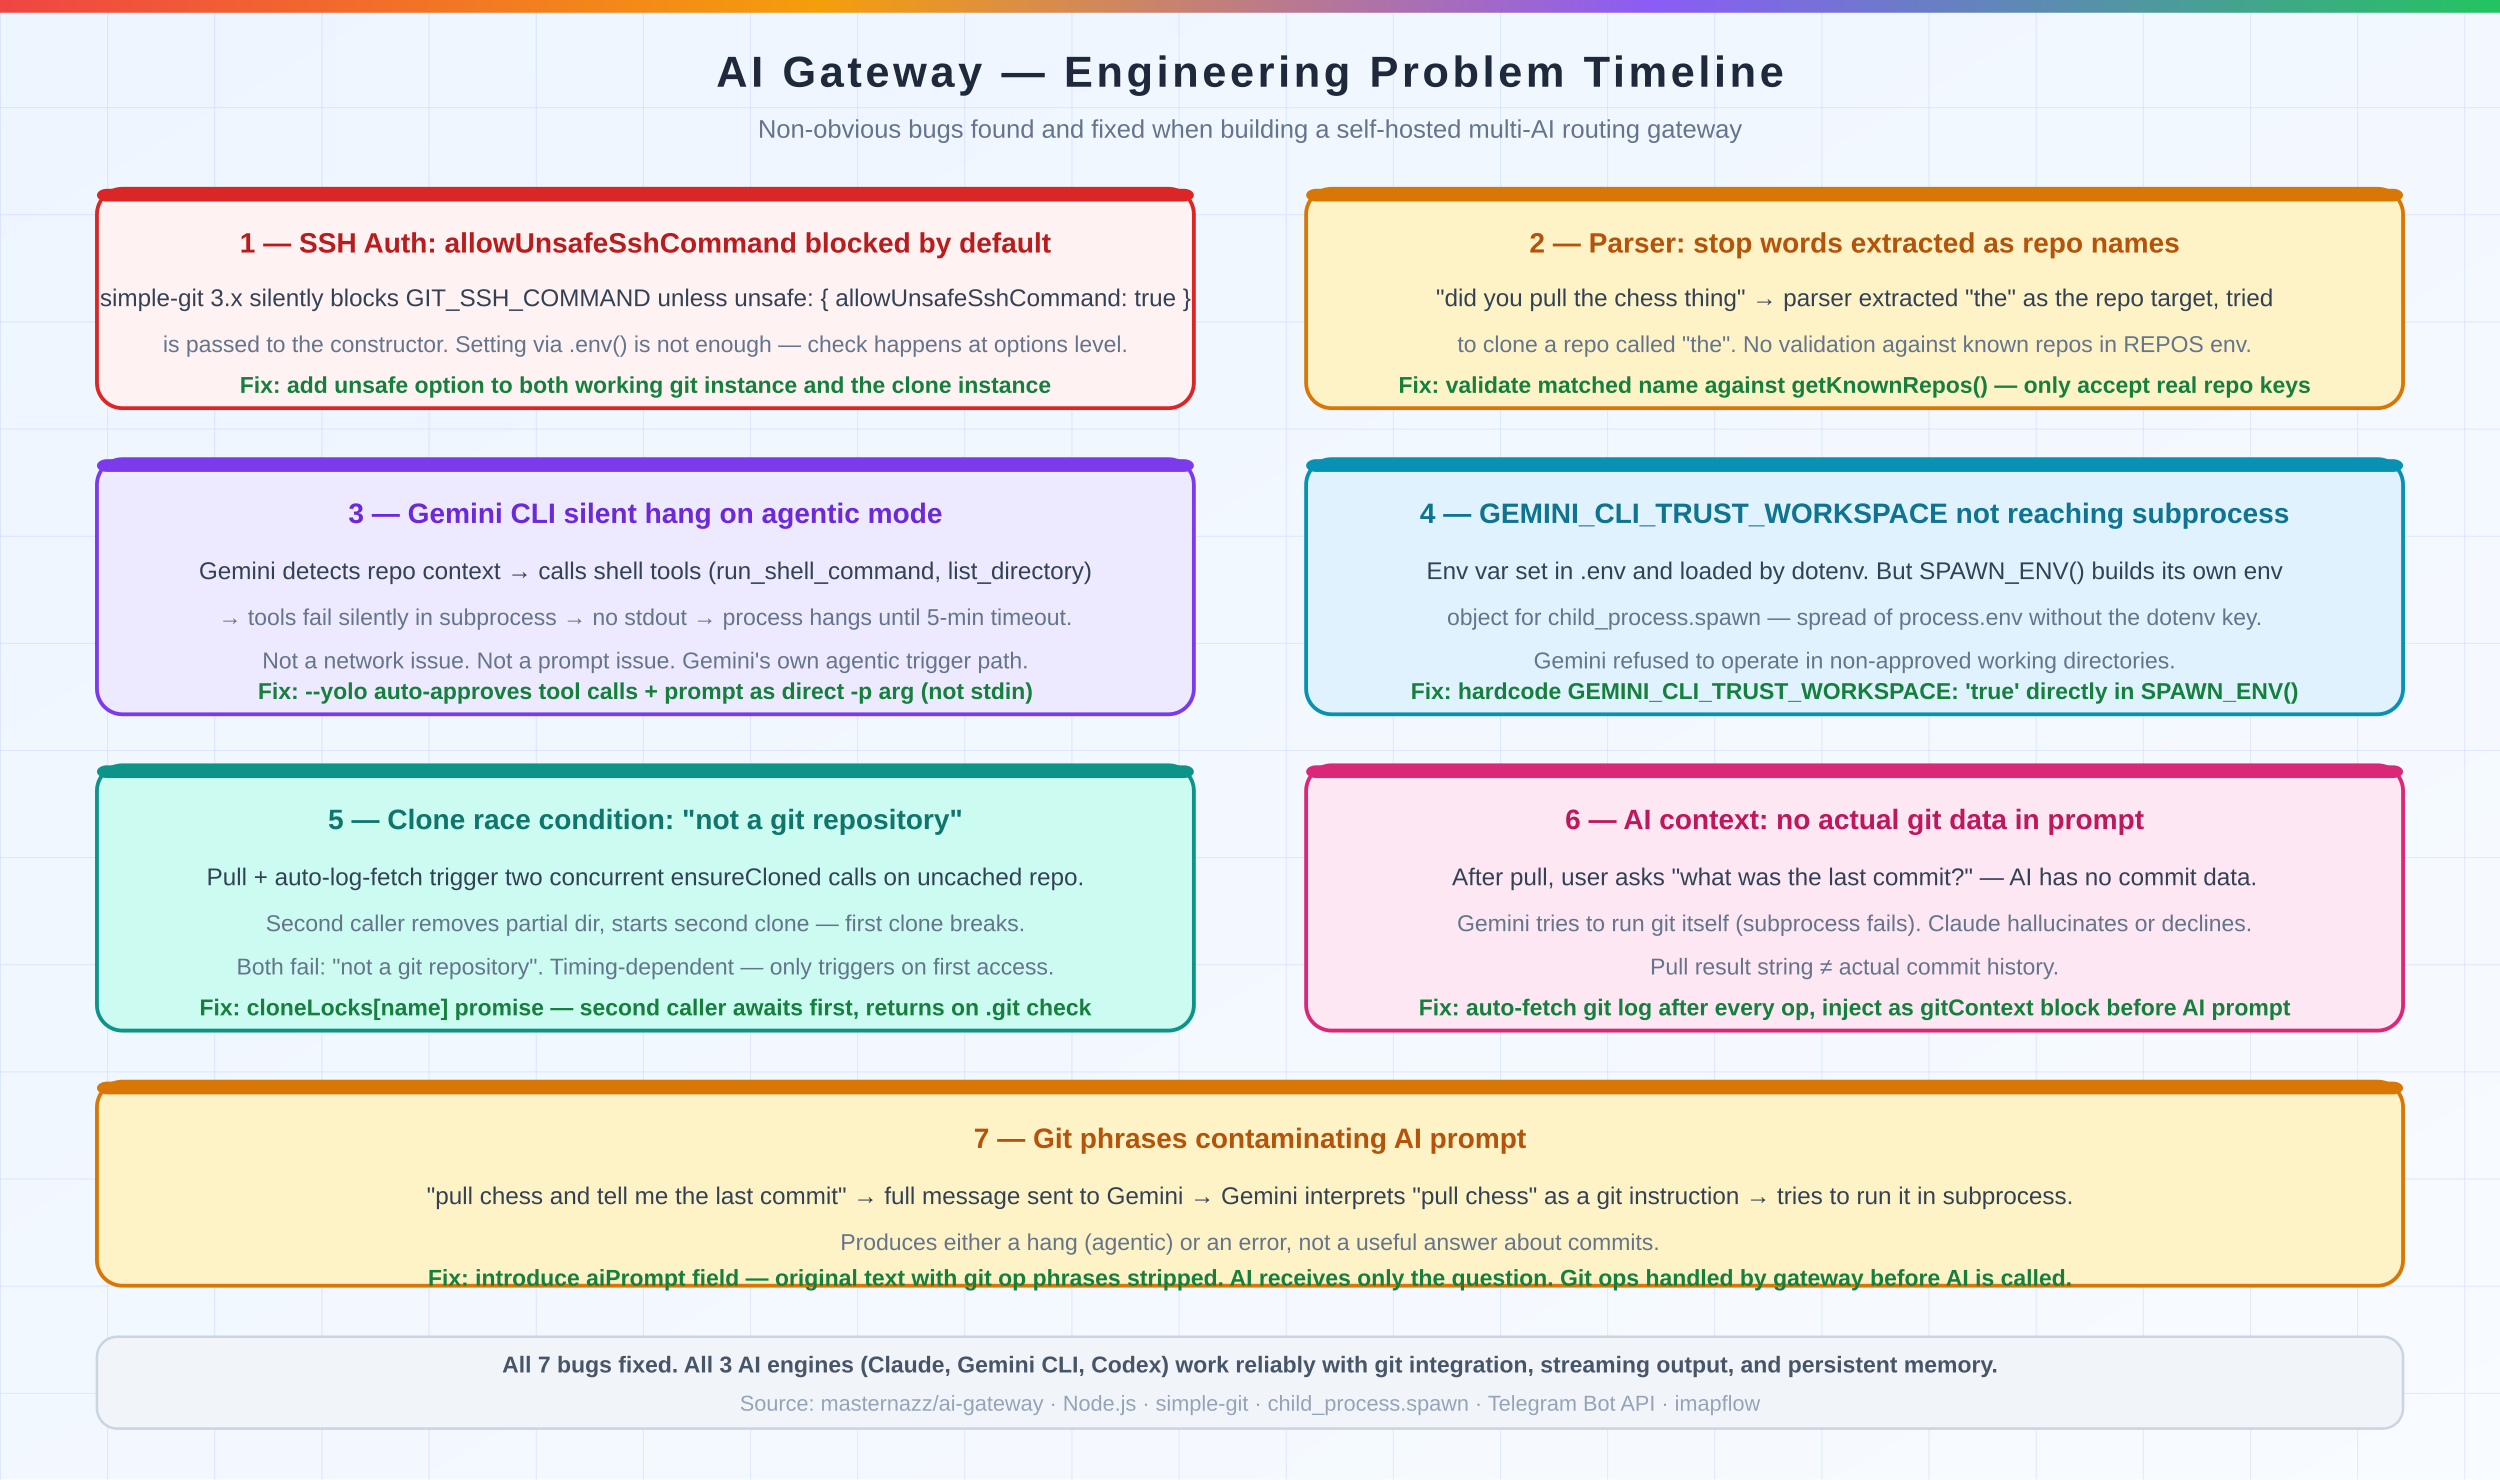
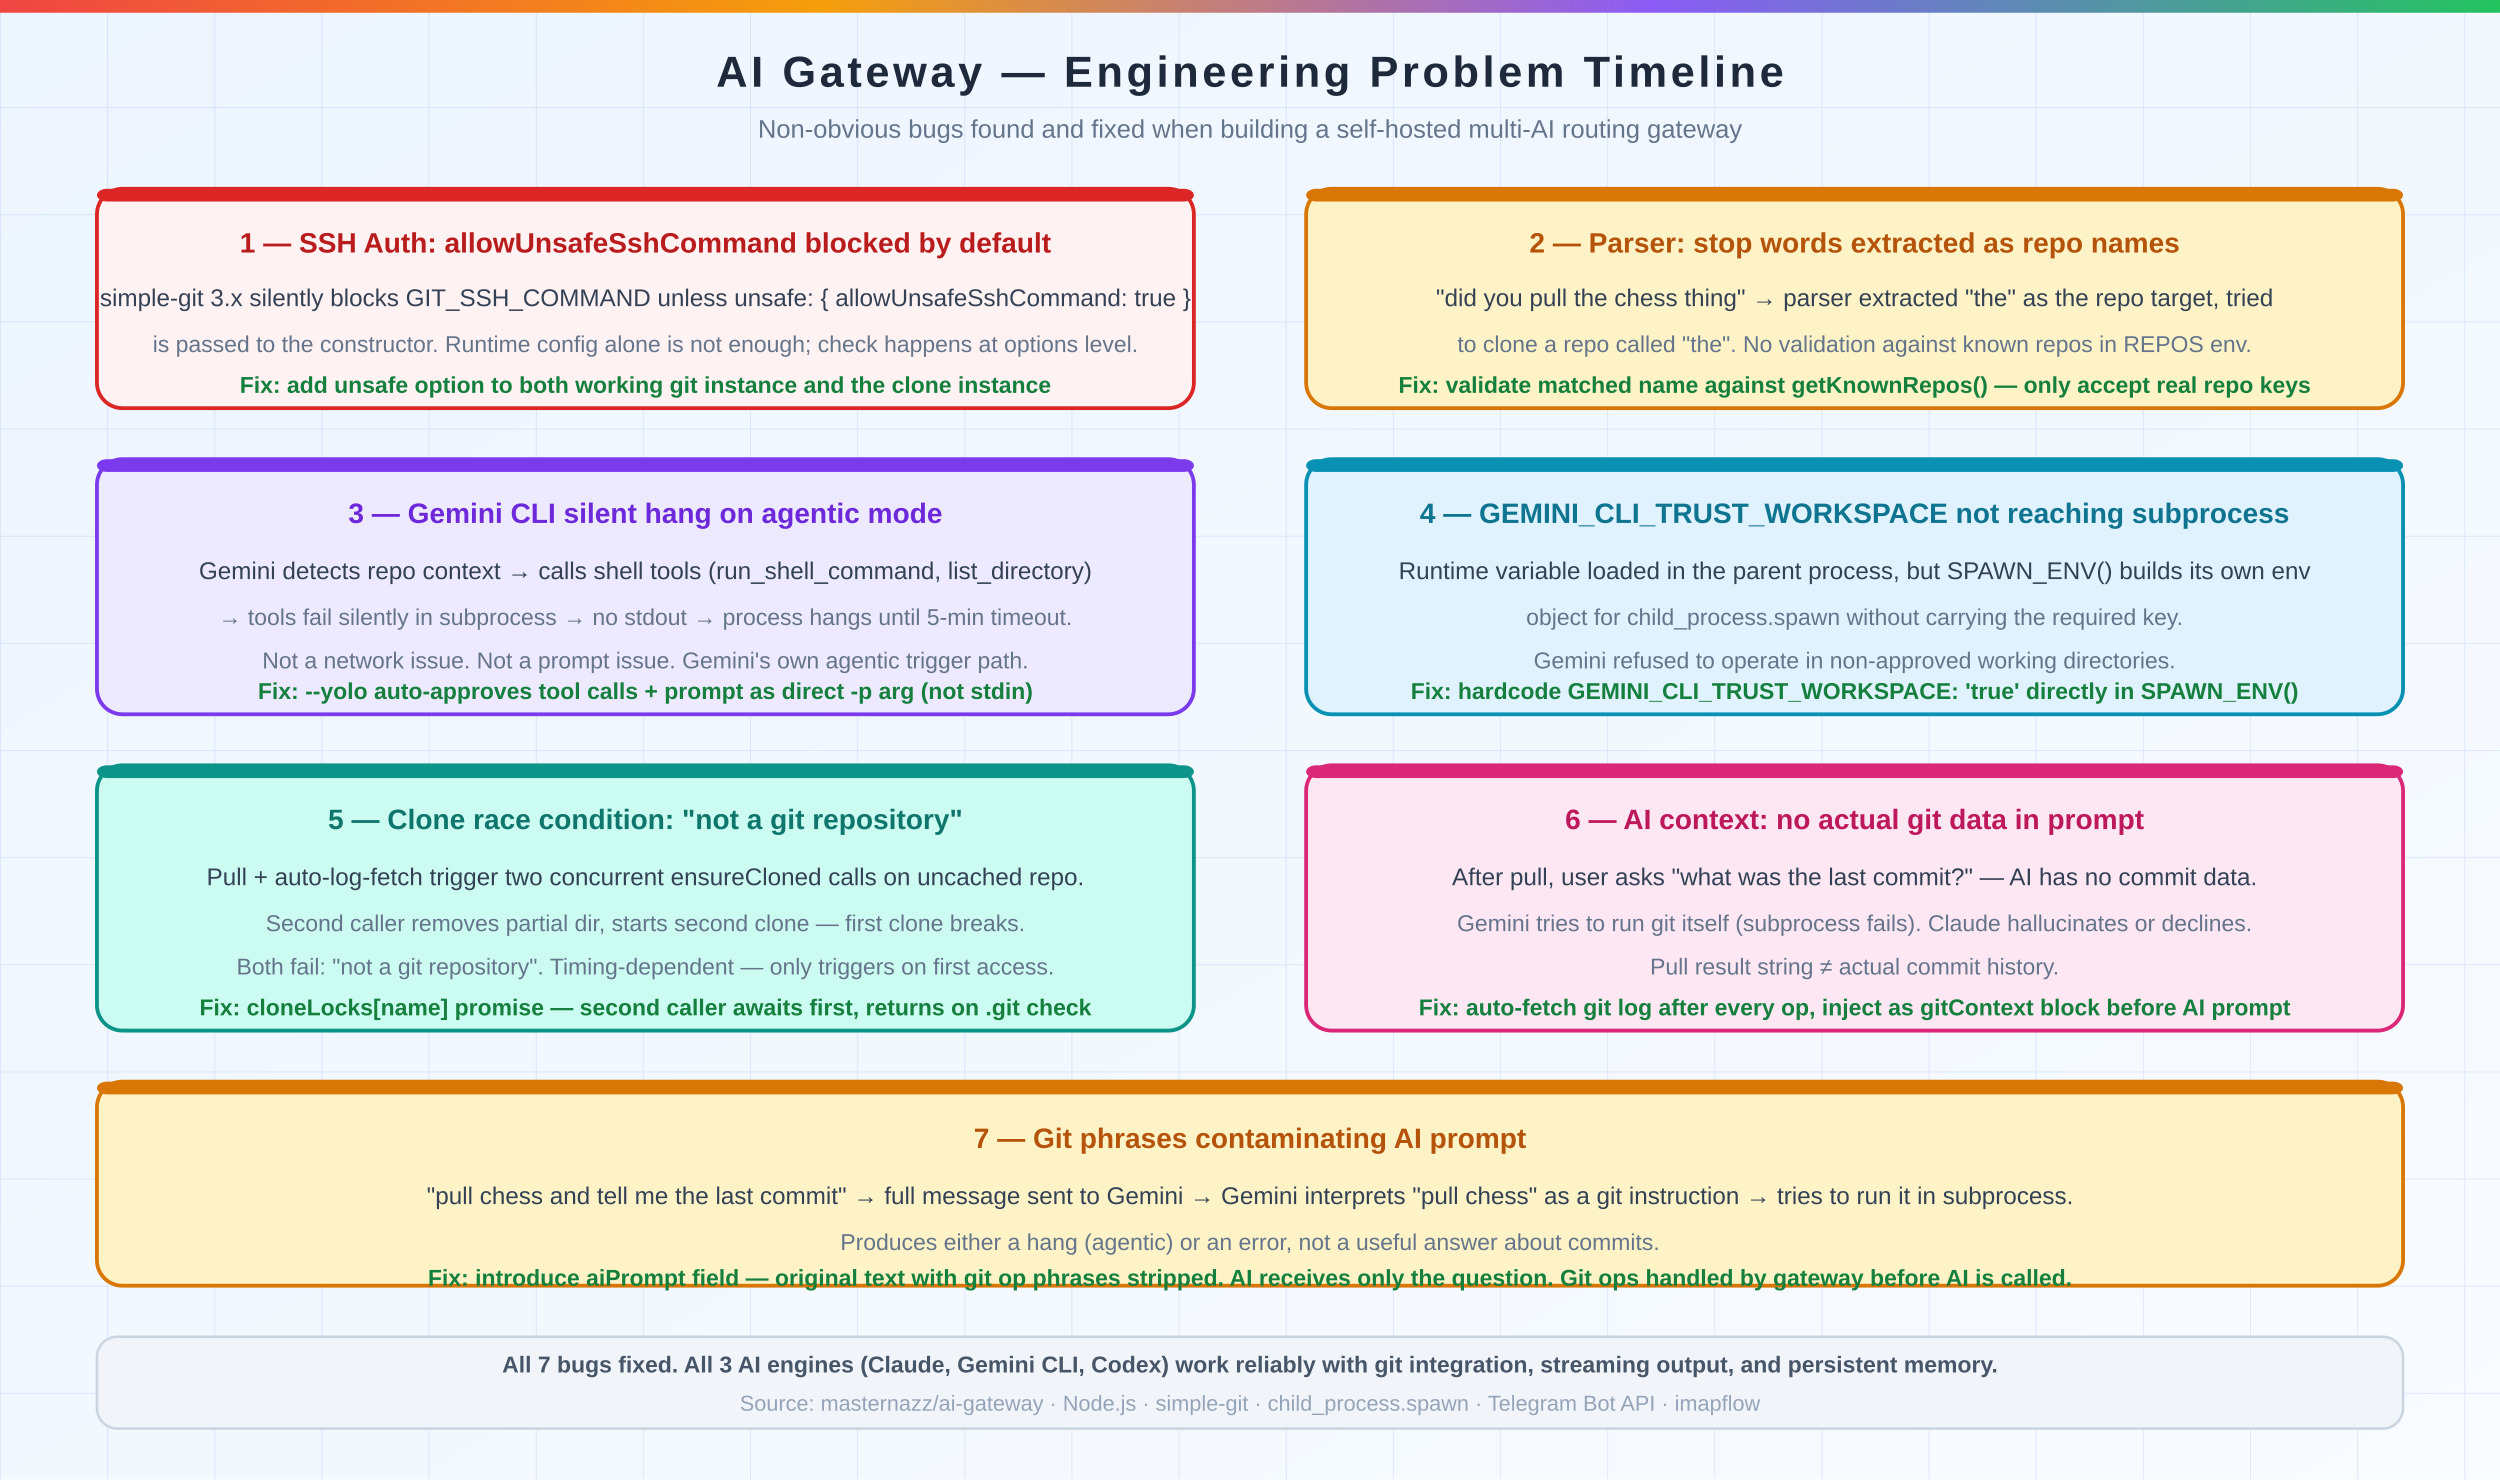
<svg xmlns="http://www.w3.org/2000/svg" data-diagram-theme="light" width="980" height="580" viewBox="0 0 980 580" font-family="'Segoe UI', Arial, sans-serif">
  <defs>
    <linearGradient id="bg" x1="0" y1="0" x2="1" y2="1">
      <stop offset="0%" stop-color="#edf5ff" />
      <stop offset="100%" stop-color="#f8fbff" />
    </linearGradient>
    <linearGradient id="card" x1="0" y1="0" x2="0" y2="1">
      <stop offset="0%" stop-color="#f2f7ff" />
      <stop offset="100%" stop-color="#ffffff" />
    </linearGradient>
    <linearGradient id="bar" x1="0" y1="0" x2="1" y2="0">
      <stop offset="0%" stop-color="#ef4444" />
      <stop offset="33%" stop-color="#f59e0b" />
      <stop offset="66%" stop-color="#8b5cf6" />
      <stop offset="100%" stop-color="#22c55e" />
    </linearGradient>
    <pattern id="grid" width="42" height="42" patternUnits="userSpaceOnUse">
      <path d="M42 0H0V42" fill="none" stroke="#2563eb" stroke-width="0.45" opacity="0.18" />
    </pattern>
    <marker id="arrowGreen" markerWidth="9" markerHeight="9" refX="7" refY="4.5" orient="auto">
      <path d="M0,0 L0,9 L9,4.5 Z" fill="#16a34a" />
    </marker>
  </defs>
  <rect width="980" height="580" fill="url(#bg)" />
  <rect width="980" height="580" fill="url(#grid)" />
  <rect x="0" y="0" width="980" height="5" fill="url(#bar)" />
  <text x="490" y="34" text-anchor="middle" fill="#1e293b" font-size="17" font-weight="700" letter-spacing="1.4">AI Gateway — Engineering Problem Timeline</text>
  <text x="490" y="54" text-anchor="middle" fill="#64748b" font-size="10">Non-obvious bugs found and fixed when building a self-hosted multi-AI routing gateway</text>
  <rect x="38" y="74" width="430" height="86" rx="10" fill="#fef2f2" stroke="#dc2626" stroke-width="1.5" />
  <rect x="38" y="74" width="430" height="5" rx="4" fill="#dc2626" />
  <text x="253" y="99" text-anchor="middle" fill="#b91c1c" font-size="11" font-weight="700">1 — SSH Auth: allowUnsafeSshCommand blocked by default</text>
  <text x="253" y="120" text-anchor="middle" fill="#334155" font-size="9.5">simple-git 3.x silently blocks GIT_SSH_COMMAND unless unsafe: { allowUnsafeSshCommand: true }</text>
-   <text x="253" y="138" text-anchor="middle" fill="#64748b" font-size="9">is passed to the constructor. Setting via .env() is not enough — check happens at options level.</text>
+   <text x="253" y="138" text-anchor="middle" fill="#64748b" font-size="9">is passed to the constructor. Runtime config alone is not enough; check happens at options level.</text>
  <text x="253" y="154" text-anchor="middle" fill="#15803d" font-size="9" font-weight="600">Fix: add unsafe option to both working git instance and the clone instance</text>
  <rect x="512" y="74" width="430" height="86" rx="10" fill="#fef3c7" stroke="#d97706" stroke-width="1.5" />
  <rect x="512" y="74" width="430" height="5" rx="4" fill="#d97706" />
  <text x="727" y="99" text-anchor="middle" fill="#b45309" font-size="11" font-weight="700">2 — Parser: stop words extracted as repo names</text>
  <text x="727" y="120" text-anchor="middle" fill="#334155" font-size="9.5">"did you pull the chess thing" → parser extracted "the" as the repo target, tried</text>
  <text x="727" y="138" text-anchor="middle" fill="#64748b" font-size="9">to clone a repo called "the". No validation against known repos in REPOS env.</text>
  <text x="727" y="154" text-anchor="middle" fill="#15803d" font-size="9" font-weight="600">Fix: validate matched name against getKnownRepos() — only accept real repo keys</text>
  <rect x="38" y="180" width="430" height="100" rx="10" fill="#ede9fe" stroke="#7c3aed" stroke-width="1.5" />
  <rect x="38" y="180" width="430" height="5" rx="4" fill="#7c3aed" />
  <text x="253" y="205" text-anchor="middle" fill="#6d28d9" font-size="11" font-weight="700">3 — Gemini CLI silent hang on agentic mode</text>
  <text x="253" y="227" text-anchor="middle" fill="#334155" font-size="9.5">Gemini detects repo context → calls shell tools (run_shell_command, list_directory)</text>
  <text x="253" y="245" text-anchor="middle" fill="#64748b" font-size="9">→ tools fail silently in subprocess → no stdout → process hangs until 5-min timeout.</text>
  <text x="253" y="262" text-anchor="middle" fill="#64748b" font-size="9">Not a network issue. Not a prompt issue. Gemini's own agentic trigger path.</text>
  <text x="253" y="274" text-anchor="middle" fill="#15803d" font-size="9" font-weight="600">Fix: --yolo auto-approves tool calls + prompt as direct -p arg (not stdin)</text>
  <rect x="512" y="180" width="430" height="100" rx="10" fill="#e0f2fe" stroke="#0891b2" stroke-width="1.5" />
  <rect x="512" y="180" width="430" height="5" rx="4" fill="#0891b2" />
  <text x="727" y="205" text-anchor="middle" fill="#0e7490" font-size="11" font-weight="700">4 — GEMINI_CLI_TRUST_WORKSPACE not reaching subprocess</text>
-   <text x="727" y="227" text-anchor="middle" fill="#334155" font-size="9.5">Env var set in .env and loaded by dotenv. But SPAWN_ENV() builds its own env</text>
-   <text x="727" y="245" text-anchor="middle" fill="#64748b" font-size="9">object for child_process.spawn — spread of process.env without the dotenv key.</text>
+   <text x="727" y="227" text-anchor="middle" fill="#334155" font-size="9.5">Runtime variable loaded in the parent process, but SPAWN_ENV() builds its own env</text>
+   <text x="727" y="245" text-anchor="middle" fill="#64748b" font-size="9">object for child_process.spawn without carrying the required key.</text>
  <text x="727" y="262" text-anchor="middle" fill="#64748b" font-size="9">Gemini refused to operate in non-approved working directories.</text>
  <text x="727" y="274" text-anchor="middle" fill="#15803d" font-size="9" font-weight="600">Fix: hardcode GEMINI_CLI_TRUST_WORKSPACE: 'true' directly in SPAWN_ENV()</text>
  <rect x="38" y="300" width="430" height="104" rx="10" fill="#ccfbf1" stroke="#0d9488" stroke-width="1.5" />
  <rect x="38" y="300" width="430" height="5" rx="4" fill="#0d9488" />
  <text x="253" y="325" text-anchor="middle" fill="#0f766e" font-size="11" font-weight="700">5 — Clone race condition: "not a git repository"</text>
  <text x="253" y="347" text-anchor="middle" fill="#334155" font-size="9.5">Pull + auto-log-fetch trigger two concurrent ensureCloned calls on uncached repo.</text>
  <text x="253" y="365" text-anchor="middle" fill="#64748b" font-size="9">Second caller removes partial dir, starts second clone — first clone breaks.</text>
  <text x="253" y="382" text-anchor="middle" fill="#64748b" font-size="9">Both fail: "not a git repository". Timing-dependent — only triggers on first access.</text>
  <text x="253" y="398" text-anchor="middle" fill="#15803d" font-size="9" font-weight="600">Fix: cloneLocks[name] promise — second caller awaits first, returns on .git check</text>
  <rect x="512" y="300" width="430" height="104" rx="10" fill="#fce7f3" stroke="#db2777" stroke-width="1.5" />
  <rect x="512" y="300" width="430" height="5" rx="4" fill="#db2777" />
  <text x="727" y="325" text-anchor="middle" fill="#be185d" font-size="11" font-weight="700">6 — AI context: no actual git data in prompt</text>
  <text x="727" y="347" text-anchor="middle" fill="#334155" font-size="9.5">After pull, user asks "what was the last commit?" — AI has no commit data.</text>
  <text x="727" y="365" text-anchor="middle" fill="#64748b" font-size="9">Gemini tries to run git itself (subprocess fails). Claude hallucinates or declines.</text>
  <text x="727" y="382" text-anchor="middle" fill="#64748b" font-size="9">Pull result string ≠ actual commit history.</text>
  <text x="727" y="398" text-anchor="middle" fill="#15803d" font-size="9" font-weight="600">Fix: auto-fetch git log after every op, inject as gitContext block before AI prompt</text>
  <rect x="38" y="424" width="904" height="80" rx="10" fill="#fef3c7" stroke="#d97706" stroke-width="1.5" />
  <rect x="38" y="424" width="904" height="5" rx="4" fill="#d97706" />
  <text x="490" y="450" text-anchor="middle" fill="#b45309" font-size="11" font-weight="700">7 — Git phrases contaminating AI prompt</text>
  <text x="490" y="472" text-anchor="middle" fill="#334155" font-size="9.5">"pull chess and tell me the last commit" → full message sent to Gemini → Gemini interprets "pull chess" as a git instruction → tries to run it in subprocess.</text>
  <text x="490" y="490" text-anchor="middle" fill="#64748b" font-size="9">Produces either a hang (agentic) or an error, not a useful answer about commits.</text>
  <text x="490" y="504" text-anchor="middle" fill="#15803d" font-size="9" font-weight="600">Fix: introduce aiPrompt field — original text with git op phrases stripped. AI receives only the question. Git ops handled by gateway before AI is called.</text>
  <rect x="38" y="524" width="904" height="36" rx="8" fill="#f1f5f9" stroke="#cbd5e1" stroke-width="1" />
  <text x="490" y="538" text-anchor="middle" fill="#475569" font-size="9" font-weight="700">All 7 bugs fixed. All 3 AI engines (Claude, Gemini CLI, Codex) work reliably with git integration, streaming output, and persistent memory.</text>
  <text x="490" y="553" text-anchor="middle" fill="#94a3b8" font-size="8.5">Source: masternazz/ai-gateway · Node.js · simple-git · child_process.spawn · Telegram Bot API · imapflow</text>
</svg>
